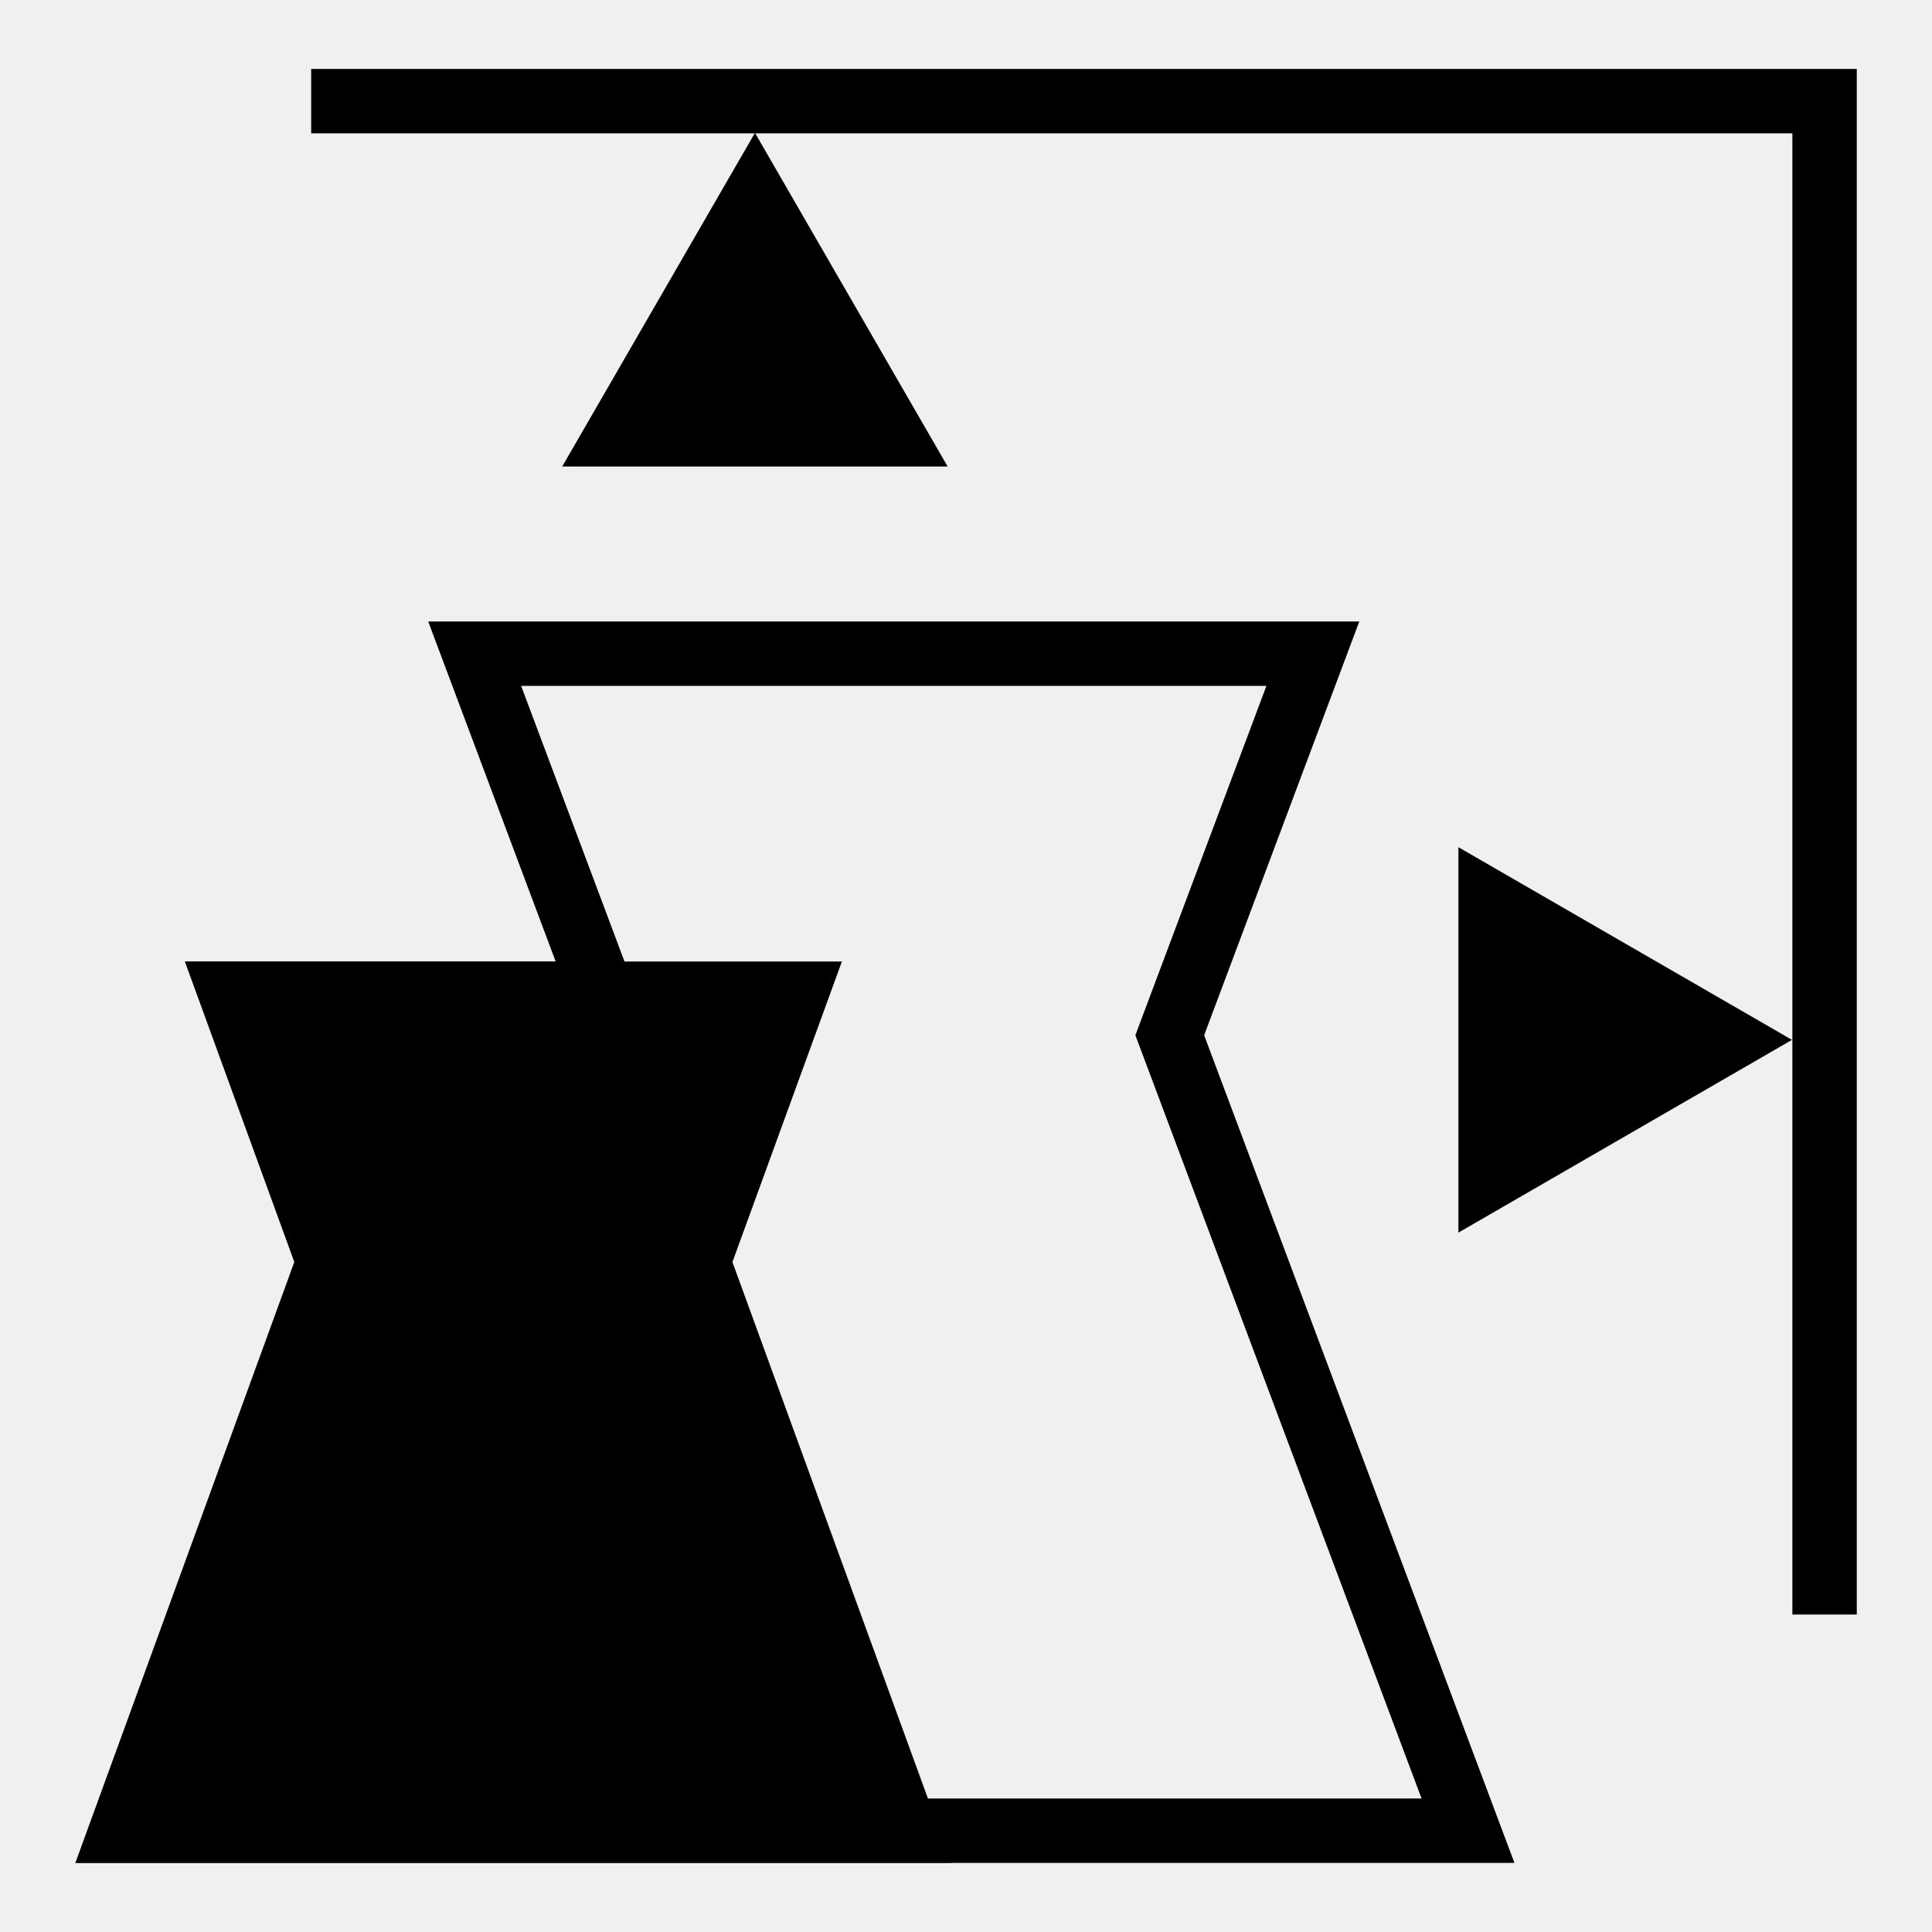
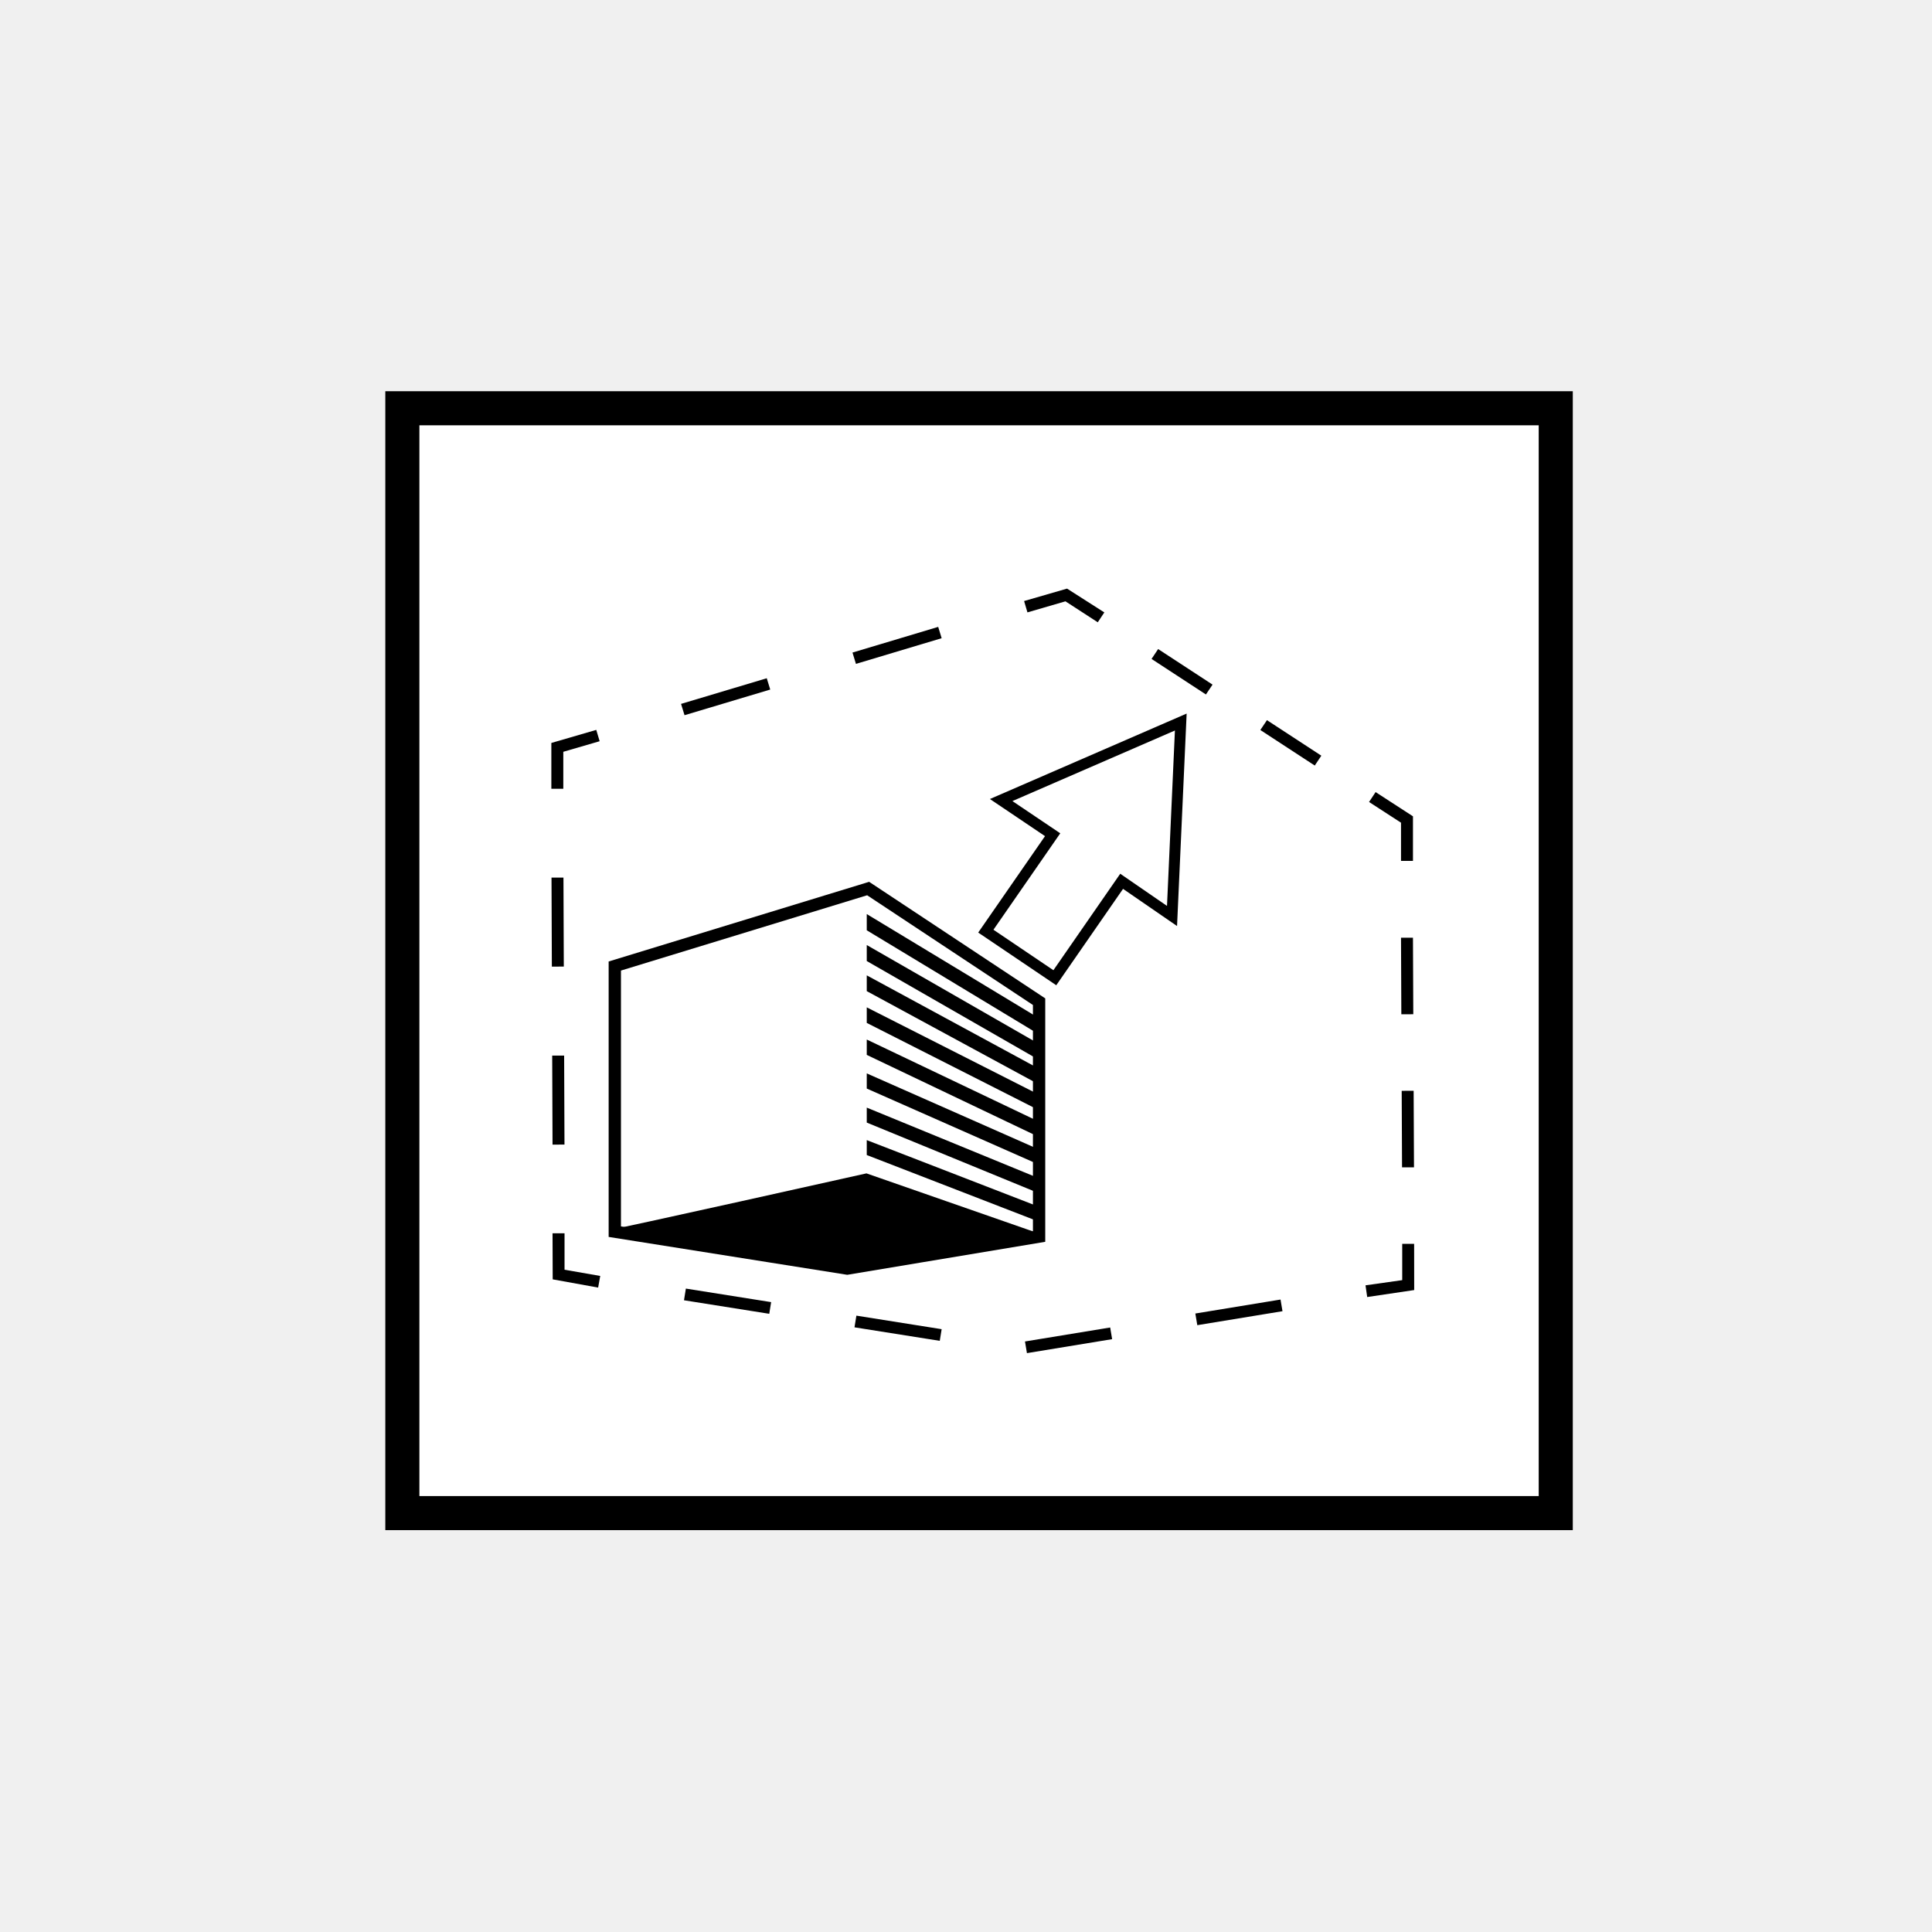
- <svg xmlns="http://www.w3.org/2000/svg" viewBox="0 0 30 30">
-   <switch>
-     <g>
-       <path d="M18.698 16.075l2.409-6.425H6.649l1.979 5.279H2.87l1.7 4.667-3.401 9.334h13.605l-.001-.003h8.743l-4.818-12.852zm-7.325 3.522l1.7-4.667H9.697l-1.605-4.28h11.573l-1.903 5.073-.132.352.132.352 4.312 11.5h-7.665l-3.036-8.33zm11.273-.457l5.18-2.993-5.18-2.992z" />
-       <path d="M27.832 1.07h-23v1h6.887L8.73 7.244h5.985L11.727 2.07h16.105v23h1v-24z" />
+ <svg xmlns="http://www.w3.org/2000/svg" width="80mm" height="80mm" viewBox="0 0 283.465 283.465" id="svg38008" version="1.1">
+   <defs id="defs38010" />
+   <g id="layer1" transform="translate(0,-768.8976)">
+     <g id="g68344" transform="translate(-137.176,-96.74248)">
+       <rect ry="0" y="925.541" x="196.21" height="162.102" width="169.228" id="rect62763" style="opacity:1;fill:#ffffff;fill-opacity:1;fill-rule:nonzero;stroke:#000000;stroke-width:5;stroke-linecap:square;stroke-linejoin:miter;stroke-miterlimit:4;stroke-dasharray:none;stroke-dashoffset:825.364;stroke-opacity:1" />
+       <g transform="matrix(0.9463061,0,0,0.9463061,-736.9079,934.8577)" id="g62765">
+         <path id="path62767" d="m 1058.082,65.574 25.704,17.012 0,35.1 -28.795,4.8 -35.081,-5.568 0,-39.67 z" style="color:#000000;font-style:normal;font-variant:normal;font-weight:normal;font-stretch:normal;font-size:medium;line-height:normal;font-family:sans-serif;text-indent:0;text-align:start;text-decoration:none;text-decoration-line:none;text-decoration-style:solid;text-decoration-color:#000000;letter-spacing:normal;word-spacing:normal;text-transform:none;direction:ltr;block-progression:tb;writing-mode:lr-tb;baseline-shift:baseline;text-anchor:start;white-space:normal;clip-rule:nonzero;display:inline;overflow:visible;visibility:visible;opacity:1;isolation:auto;mix-blend-mode:normal;color-interpolation:sRGB;color-interpolation-filters:linearRGB;solid-color:#000000;solid-opacity:1;fill:#ffffff;fill-opacity:1;fill-rule:nonzero;stroke:none;stroke-width:1;stroke-linecap:butt;stroke-linejoin:miter;stroke-miterlimit:10;stroke-dasharray:none;stroke-dashoffset:0;stroke-opacity:1;color-rendering:auto;image-rendering:auto;shape-rendering:auto;text-rendering:auto;enable-background:accumulate" />
+         <g id="g62769" transform="translate(140.2942,-30.22913)">
+           <path id="path62771" d="m 918.14,93.806 -0.432,0.134 -39.953,12.219 0,42.705 36.996,5.873 30.695,-5.117 0,-37.741 -27.305,-18.073 z m -0.305,2.086 25.704,17.012 0,35.1 -28.795,4.8 -35.081,-5.568 0,-39.67 38.172,-11.675 z" style="color:#000000;font-style:normal;font-variant:normal;font-weight:normal;font-stretch:normal;font-size:medium;line-height:normal;font-family:sans-serif;text-indent:0;text-align:start;text-decoration:none;text-decoration-line:none;text-decoration-style:solid;text-decoration-color:#000000;letter-spacing:normal;word-spacing:normal;text-transform:none;direction:ltr;block-progression:tb;writing-mode:lr-tb;baseline-shift:baseline;text-anchor:start;white-space:normal;clip-rule:nonzero;display:inline;overflow:visible;visibility:visible;opacity:1;isolation:auto;mix-blend-mode:normal;color-interpolation:sRGB;color-interpolation-filters:linearRGB;solid-color:#000000;solid-opacity:1;fill:#000000;fill-opacity:1;fill-rule:nonzero;stroke:none;stroke-width:1;stroke-linecap:butt;stroke-linejoin:miter;stroke-miterlimit:10;stroke-dasharray:none;stroke-dashoffset:0;stroke-opacity:1;color-rendering:auto;image-rendering:auto;shape-rendering:auto;text-rendering:auto;enable-background:accumulate" />
+           <path id="path62773" d="m 877.856,147.773 c 0.66,0 39.871,-8.761 39.871,-8.761 l 27.31,9.518 -31.387,5.181 z" style="opacity:1;fill:#000000;fill-opacity:1;fill-rule:nonzero;stroke:none;stroke-width:3;stroke-linecap:butt;stroke-linejoin:miter;stroke-miterlimit:10;stroke-dasharray:none;stroke-dashoffset:825.364;stroke-opacity:1" />
+           <path id="path62775" d="m 917.773,98.807 0,2.514 26.016,15.723 0,-2.512 z" style="color:#000000;font-style:normal;font-variant:normal;font-weight:normal;font-stretch:normal;font-size:medium;line-height:normal;font-family:sans-serif;text-indent:0;text-align:start;text-decoration:none;text-decoration-line:none;text-decoration-style:solid;text-decoration-color:#000000;letter-spacing:normal;word-spacing:normal;text-transform:none;direction:ltr;block-progression:tb;writing-mode:lr-tb;baseline-shift:baseline;text-anchor:start;white-space:normal;clip-rule:nonzero;display:inline;overflow:visible;visibility:visible;opacity:1;isolation:auto;mix-blend-mode:normal;color-interpolation:sRGB;color-interpolation-filters:linearRGB;solid-color:#000000;solid-opacity:1;fill:#000000;fill-opacity:1;fill-rule:nonzero;stroke:none;stroke-width:2.15;stroke-linecap:butt;stroke-linejoin:miter;stroke-miterlimit:10;stroke-dasharray:none;stroke-dashoffset:825.364;stroke-opacity:1;color-rendering:auto;image-rendering:auto;shape-rendering:auto;text-rendering:auto;enable-background:accumulate" />
+           <path id="path62777" d="m 917.773,133.854 0,2.312 26.887,10.409 0,-2.312 z" style="color:#000000;font-style:normal;font-variant:normal;font-weight:normal;font-stretch:normal;font-size:medium;line-height:normal;font-family:sans-serif;text-indent:0;text-align:start;text-decoration:none;text-decoration-line:none;text-decoration-style:solid;text-decoration-color:#000000;letter-spacing:normal;word-spacing:normal;text-transform:none;direction:ltr;block-progression:tb;writing-mode:lr-tb;baseline-shift:baseline;text-anchor:start;white-space:normal;clip-rule:nonzero;display:inline;overflow:visible;visibility:visible;opacity:1;isolation:auto;mix-blend-mode:normal;color-interpolation:sRGB;color-interpolation-filters:linearRGB;solid-color:#000000;solid-opacity:1;fill:#000000;fill-opacity:1;fill-rule:nonzero;stroke:none;stroke-width:2.15;stroke-linecap:butt;stroke-linejoin:miter;stroke-miterlimit:10;stroke-dasharray:none;stroke-dashoffset:825.364;stroke-opacity:1;color-rendering:auto;image-rendering:auto;shape-rendering:auto;text-rendering:auto;enable-background:accumulate" />
+           <path id="path62779" d="m 917.773,103.609 0,2.479 26.402,15.156 0,-2.479 z" style="color:#000000;font-style:normal;font-variant:normal;font-weight:normal;font-stretch:normal;font-size:medium;line-height:normal;font-family:sans-serif;text-indent:0;text-align:start;text-decoration:none;text-decoration-line:none;text-decoration-style:solid;text-decoration-color:#000000;letter-spacing:normal;word-spacing:normal;text-transform:none;direction:ltr;block-progression:tb;writing-mode:lr-tb;baseline-shift:baseline;text-anchor:start;white-space:normal;clip-rule:nonzero;display:inline;overflow:visible;visibility:visible;opacity:1;isolation:auto;mix-blend-mode:normal;color-interpolation:sRGB;color-interpolation-filters:linearRGB;solid-color:#000000;solid-opacity:1;fill:#000000;fill-opacity:1;fill-rule:nonzero;stroke:none;stroke-width:2.15;stroke-linecap:butt;stroke-linejoin:miter;stroke-miterlimit:10;stroke-dasharray:none;stroke-dashoffset:825.364;stroke-opacity:1;color-rendering:auto;image-rendering:auto;shape-rendering:auto;text-rendering:auto;enable-background:accumulate" />
+           <path id="path62781" d="m 917.773,108.309 0,2.445 26.596,14.416 0,-2.445 z" style="color:#000000;font-style:normal;font-variant:normal;font-weight:normal;font-stretch:normal;font-size:medium;line-height:normal;font-family:sans-serif;text-indent:0;text-align:start;text-decoration:none;text-decoration-line:none;text-decoration-style:solid;text-decoration-color:#000000;letter-spacing:normal;word-spacing:normal;text-transform:none;direction:ltr;block-progression:tb;writing-mode:lr-tb;baseline-shift:baseline;text-anchor:start;white-space:normal;clip-rule:nonzero;display:inline;overflow:visible;visibility:visible;opacity:1;isolation:auto;mix-blend-mode:normal;color-interpolation:sRGB;color-interpolation-filters:linearRGB;solid-color:#000000;solid-opacity:1;fill:#000000;fill-opacity:1;fill-rule:nonzero;stroke:none;stroke-width:2.15;stroke-linecap:butt;stroke-linejoin:miter;stroke-miterlimit:10;stroke-dasharray:none;stroke-dashoffset:825.364;stroke-opacity:1;color-rendering:auto;image-rendering:auto;shape-rendering:auto;text-rendering:auto;enable-background:accumulate" />
+           <path id="path62783" d="m 917.773,113.27 0,2.412 26.5,13.434 0,-2.412 z" style="color:#000000;font-style:normal;font-variant:normal;font-weight:normal;font-stretch:normal;font-size:medium;line-height:normal;font-family:sans-serif;text-indent:0;text-align:start;text-decoration:none;text-decoration-line:none;text-decoration-style:solid;text-decoration-color:#000000;letter-spacing:normal;word-spacing:normal;text-transform:none;direction:ltr;block-progression:tb;writing-mode:lr-tb;baseline-shift:baseline;text-anchor:start;white-space:normal;clip-rule:nonzero;display:inline;overflow:visible;visibility:visible;opacity:1;isolation:auto;mix-blend-mode:normal;color-interpolation:sRGB;color-interpolation-filters:linearRGB;solid-color:#000000;solid-opacity:1;fill:#000000;fill-opacity:1;fill-rule:nonzero;stroke:none;stroke-width:2.15;stroke-linecap:butt;stroke-linejoin:miter;stroke-miterlimit:10;stroke-dasharray:none;stroke-dashoffset:825.364;stroke-opacity:1;color-rendering:auto;image-rendering:auto;shape-rendering:auto;text-rendering:auto;enable-background:accumulate" />
+           <path id="path62785" d="m 917.773,118.26 0,2.381 26.693,12.727 0,-2.381 z" style="color:#000000;font-style:normal;font-variant:normal;font-weight:normal;font-stretch:normal;font-size:medium;line-height:normal;font-family:sans-serif;text-indent:0;text-align:start;text-decoration:none;text-decoration-line:none;text-decoration-style:solid;text-decoration-color:#000000;letter-spacing:normal;word-spacing:normal;text-transform:none;direction:ltr;block-progression:tb;writing-mode:lr-tb;baseline-shift:baseline;text-anchor:start;white-space:normal;clip-rule:nonzero;display:inline;overflow:visible;visibility:visible;opacity:1;isolation:auto;mix-blend-mode:normal;color-interpolation:sRGB;color-interpolation-filters:linearRGB;solid-color:#000000;solid-opacity:1;fill:#000000;fill-opacity:1;fill-rule:nonzero;stroke:none;stroke-width:2.15;stroke-linecap:butt;stroke-linejoin:miter;stroke-miterlimit:10;stroke-dasharray:none;stroke-dashoffset:825.364;stroke-opacity:1;color-rendering:auto;image-rendering:auto;shape-rendering:auto;text-rendering:auto;enable-background:accumulate" />
+           <path id="path62787" d="m 917.773,123.51 0,2.35 26.596,11.75 0,-2.352 z" style="color:#000000;font-style:normal;font-variant:normal;font-weight:normal;font-stretch:normal;font-size:medium;line-height:normal;font-family:sans-serif;text-indent:0;text-align:start;text-decoration:none;text-decoration-line:none;text-decoration-style:solid;text-decoration-color:#000000;letter-spacing:normal;word-spacing:normal;text-transform:none;direction:ltr;block-progression:tb;writing-mode:lr-tb;baseline-shift:baseline;text-anchor:start;white-space:normal;clip-rule:nonzero;display:inline;overflow:visible;visibility:visible;opacity:1;isolation:auto;mix-blend-mode:normal;color-interpolation:sRGB;color-interpolation-filters:linearRGB;solid-color:#000000;solid-opacity:1;fill:#000000;fill-opacity:1;fill-rule:nonzero;stroke:none;stroke-width:2.15;stroke-linecap:butt;stroke-linejoin:miter;stroke-miterlimit:10;stroke-dasharray:none;stroke-dashoffset:825.364;stroke-opacity:1;color-rendering:auto;image-rendering:auto;shape-rendering:auto;text-rendering:auto;enable-background:accumulate" />
+           <path id="path62789" d="m 917.773,128.815 0,2.32 26.791,10.997 0,-2.32 z" style="color:#000000;font-style:normal;font-variant:normal;font-weight:normal;font-stretch:normal;font-size:medium;line-height:normal;font-family:sans-serif;text-indent:0;text-align:start;text-decoration:none;text-decoration-line:none;text-decoration-style:solid;text-decoration-color:#000000;letter-spacing:normal;word-spacing:normal;text-transform:none;direction:ltr;block-progression:tb;writing-mode:lr-tb;baseline-shift:baseline;text-anchor:start;white-space:normal;clip-rule:nonzero;display:inline;overflow:visible;visibility:visible;opacity:1;isolation:auto;mix-blend-mode:normal;color-interpolation:sRGB;color-interpolation-filters:linearRGB;solid-color:#000000;solid-opacity:1;fill:#000000;fill-opacity:1;fill-rule:nonzero;stroke:none;stroke-width:2.15;stroke-linecap:butt;stroke-linejoin:miter;stroke-miterlimit:10;stroke-dasharray:none;stroke-dashoffset:825.364;stroke-opacity:1;color-rendering:auto;image-rendering:auto;shape-rendering:auto;text-rendering:auto;enable-background:accumulate" />
+         </g>
+       </g>
+       <g id="g62791" transform="matrix(1.753376,0,0,1.734494,-1321.921,120.3653)">
+         <g id="g62793">
+           <g id="g62795">
+             <g id="g62797">
+               <path style="color:#000000;font-style:normal;font-variant:normal;font-weight:normal;font-stretch:normal;font-size:medium;line-height:normal;font-family:sans-serif;text-indent:0;text-align:start;text-decoration:none;text-decoration-line:none;text-decoration-style:solid;text-decoration-color:#000000;letter-spacing:normal;word-spacing:normal;text-transform:none;direction:ltr;block-progression:tb;writing-mode:lr-tb;baseline-shift:baseline;text-anchor:start;white-space:normal;clip-rule:nonzero;display:inline;overflow:visible;visibility:visible;opacity:1;isolation:auto;mix-blend-mode:normal;color-interpolation:sRGB;color-interpolation-filters:linearRGB;solid-color:#000000;solid-opacity:1;fill:#000000;fill-opacity:1;fill-rule:nonzero;stroke:none;stroke-width:1;stroke-linecap:butt;stroke-linejoin:miter;stroke-miterlimit:10;stroke-dasharray:none;stroke-dashoffset:0;stroke-opacity:1;color-rendering:auto;image-rendering:auto;shape-rendering:auto;text-rendering:auto;enable-background:accumulate" d="m 1573.561,1177.832 0.024,6.756 0.01,0 0,0.01 6.658,1.205 0.305,-1.707 -5.236,-0.912 0,-5.346 -1.754,0 z" transform="matrix(0.5703283,0,0,0.576537,-19.04619,-145.0643)" id="path62799" />
+               <path style="color:#000000;font-style:normal;font-variant:normal;font-weight:normal;font-stretch:normal;font-size:medium;line-height:normal;font-family:sans-serif;text-indent:0;text-align:start;text-decoration:none;text-decoration-line:none;text-decoration-style:solid;text-decoration-color:#000000;letter-spacing:normal;word-spacing:normal;text-transform:none;direction:ltr;block-progression:tb;writing-mode:lr-tb;baseline-shift:baseline;text-anchor:start;white-space:normal;clip-rule:nonzero;display:inline;overflow:visible;visibility:visible;opacity:1;isolation:auto;mix-blend-mode:normal;color-interpolation:sRGB;color-interpolation-filters:linearRGB;solid-color:#000000;solid-opacity:1;fill:#000000;fill-opacity:1;fill-rule:nonzero;stroke:none;stroke-width:1;stroke-linecap:butt;stroke-linejoin:miter;stroke-miterlimit:10;stroke-dasharray:7.529, 7.529;stroke-dashoffset:0;stroke-opacity:1;color-rendering:auto;image-rendering:auto;shape-rendering:auto;text-rendering:auto;enable-background:accumulate" d="m 878.314,503.916 0.029,7.529 1,-0.004 -0.029,-7.529 z m 0.057,15.057 0.029,7.529 1,-0.004 -0.029,-7.529 z" id="path62801" />
+               <path style="color:#000000;font-style:normal;font-variant:normal;font-weight:normal;font-stretch:normal;font-size:medium;line-height:normal;font-family:sans-serif;text-indent:0;text-align:start;text-decoration:none;text-decoration-line:none;text-decoration-style:solid;text-decoration-color:#000000;letter-spacing:normal;word-spacing:normal;text-transform:none;direction:ltr;block-progression:tb;writing-mode:lr-tb;baseline-shift:baseline;text-anchor:start;white-space:normal;clip-rule:nonzero;display:inline;overflow:visible;visibility:visible;opacity:1;isolation:auto;mix-blend-mode:normal;color-interpolation:sRGB;color-interpolation-filters:linearRGB;solid-color:#000000;solid-opacity:1;fill:#000000;fill-opacity:1;fill-rule:nonzero;stroke:none;stroke-width:1;stroke-linecap:butt;stroke-linejoin:miter;stroke-miterlimit:10;stroke-dasharray:none;stroke-dashoffset:0;stroke-opacity:1;color-rendering:auto;image-rendering:auto;shape-rendering:auto;text-rendering:auto;enable-background:accumulate" d="m 882.059,491.42 -3.758,1.105 0,3.875 1,0 0,-3.127 3.041,-0.895 -0.283,-0.959 z" id="path62803" />
+               <path style="color:#000000;font-style:normal;font-variant:normal;font-weight:normal;font-stretch:normal;font-size:medium;line-height:normal;font-family:sans-serif;text-indent:0;text-align:start;text-decoration:none;text-decoration-line:none;text-decoration-style:solid;text-decoration-color:#000000;letter-spacing:normal;word-spacing:normal;text-transform:none;direction:ltr;block-progression:tb;writing-mode:lr-tb;baseline-shift:baseline;text-anchor:start;white-space:normal;clip-rule:nonzero;display:inline;overflow:visible;visibility:visible;opacity:1;isolation:auto;mix-blend-mode:normal;color-interpolation:sRGB;color-interpolation-filters:linearRGB;solid-color:#000000;solid-opacity:1;fill:#000000;fill-opacity:1;fill-rule:nonzero;stroke:none;stroke-width:1;stroke-linecap:butt;stroke-linejoin:miter;stroke-miterlimit:10;stroke-dasharray:7.494, 7.494;stroke-dashoffset:0;stroke-opacity:1;color-rendering:auto;image-rendering:auto;shape-rendering:auto;text-rendering:auto;enable-background:accumulate" d="m 903.5,484.879 0.289,0.957 7.172,-2.172 -0.289,-0.957 z m -14.346,4.342 0.291,0.957 7.172,-2.17 -0.291,-0.957 z" id="path62805" />
+               <path style="color:#000000;font-style:normal;font-variant:normal;font-weight:normal;font-stretch:normal;font-size:medium;line-height:normal;font-family:sans-serif;text-indent:0;text-align:start;text-decoration:none;text-decoration-line:none;text-decoration-style:solid;text-decoration-color:#000000;letter-spacing:normal;word-spacing:normal;text-transform:none;direction:ltr;block-progression:tb;writing-mode:lr-tb;baseline-shift:baseline;text-anchor:start;white-space:normal;clip-rule:nonzero;display:inline;overflow:visible;visibility:visible;opacity:1;isolation:auto;mix-blend-mode:normal;color-interpolation:sRGB;color-interpolation-filters:linearRGB;solid-color:#000000;solid-opacity:1;fill:#000000;fill-opacity:1;fill-rule:nonzero;stroke:none;stroke-width:1;stroke-linecap:butt;stroke-linejoin:miter;stroke-miterlimit:10;stroke-dasharray:none;stroke-dashoffset:0;stroke-opacity:1;color-rendering:auto;image-rendering:auto;shape-rendering:auto;text-rendering:auto;enable-background:accumulate" d="m 1649.051,1083.25 -6.303,1.822 0.492,1.666 5.578,-1.623 4.74,3.076 0.963,-1.449 -5.469,-3.492 0,0 0,0 z" transform="matrix(0.5703283,0,0,0.576537,-19.04619,-145.0643)" id="path62807" />
+             </g>
+           </g>
+         </g>
+         <g id="g62809">
+           <g id="g62811">
+             <g id="g62813">
+               <g id="g62815">
+                 <path style="color:#000000;font-style:normal;font-variant:normal;font-weight:normal;font-stretch:normal;font-size:medium;line-height:normal;font-family:sans-serif;text-indent:0;text-align:start;text-decoration:none;text-decoration-line:none;text-decoration-style:solid;text-decoration-color:#000000;letter-spacing:normal;word-spacing:normal;text-transform:none;direction:ltr;block-progression:tb;writing-mode:lr-tb;baseline-shift:baseline;text-anchor:start;white-space:normal;clip-rule:nonzero;display:inline;overflow:visible;visibility:visible;opacity:1;isolation:auto;mix-blend-mode:normal;color-interpolation:sRGB;color-interpolation-filters:linearRGB;solid-color:#000000;solid-opacity:1;fill:#000000;fill-opacity:1;fill-rule:nonzero;stroke:none;stroke-width:1;stroke-linecap:butt;stroke-linejoin:miter;stroke-miterlimit:10;stroke-dasharray:5.456, 5.456;stroke-dashoffset:0;stroke-opacity:1;color-rendering:auto;image-rendering:auto;shape-rendering:auto;text-rendering:auto;enable-background:accumulate" d="m 928.525,485.418 4.551,3.006 0.553,-0.834 -4.553,-3.008 z m 9.104,6.012 4.553,3.006 0.551,-0.834 -4.551,-3.006 z" id="path62817" />
+                 <path style="color:#000000;font-style:normal;font-variant:normal;font-weight:normal;font-stretch:normal;font-size:medium;line-height:normal;font-family:sans-serif;text-indent:0;text-align:start;text-decoration:none;text-decoration-line:none;text-decoration-style:solid;text-decoration-color:#000000;letter-spacing:normal;word-spacing:normal;text-transform:none;direction:ltr;block-progression:tb;writing-mode:lr-tb;baseline-shift:baseline;text-anchor:start;white-space:normal;clip-rule:nonzero;display:inline;overflow:visible;visibility:visible;opacity:1;isolation:auto;mix-blend-mode:normal;color-interpolation:sRGB;color-interpolation-filters:linearRGB;solid-color:#000000;solid-opacity:1;fill:#000000;fill-opacity:1;fill-rule:nonzero;stroke:none;stroke-width:1;stroke-linecap:butt;stroke-linejoin:miter;stroke-miterlimit:10;stroke-dasharray:none;stroke-dashoffset:0;stroke-opacity:1;color-rendering:auto;image-rendering:auto;shape-rendering:auto;text-rendering:auto;enable-background:accumulate" d="m 947.273,496.682 -0.547,0.836 2.674,1.752 0,3.23 1,0 0,-3.77 -3.127,-2.049 z" id="path62819" />
+                 <path style="color:#000000;font-style:normal;font-variant:normal;font-weight:normal;font-stretch:normal;font-size:medium;line-height:normal;font-family:sans-serif;text-indent:0;text-align:start;text-decoration:none;text-decoration-line:none;text-decoration-style:solid;text-decoration-color:#000000;letter-spacing:normal;word-spacing:normal;text-transform:none;direction:ltr;block-progression:tb;writing-mode:lr-tb;baseline-shift:baseline;text-anchor:start;white-space:normal;clip-rule:nonzero;display:inline;overflow:visible;visibility:visible;opacity:1;isolation:auto;mix-blend-mode:normal;color-interpolation:sRGB;color-interpolation-filters:linearRGB;solid-color:#000000;solid-opacity:1;fill:#000000;fill-opacity:1;fill-rule:nonzero;stroke:none;stroke-width:1;stroke-linecap:butt;stroke-linejoin:miter;stroke-miterlimit:10;stroke-dasharray:6.475, 6.475;stroke-dashoffset:0;stroke-opacity:1;color-rendering:auto;image-rendering:auto;shape-rendering:auto;text-rendering:auto;enable-background:accumulate" d="m 949.4,509.002 0.027,6.475 1,-0.004 -0.027,-6.475 z m 0.057,12.949 0.029,6.475 1,-0.004 -0.029,-6.475 z" id="path62821" />
+                 <path style="color:#000000;font-style:normal;font-variant:normal;font-weight:normal;font-stretch:normal;font-size:medium;line-height:normal;font-family:sans-serif;text-indent:0;text-align:start;text-decoration:none;text-decoration-line:none;text-decoration-style:solid;text-decoration-color:#000000;letter-spacing:normal;word-spacing:normal;text-transform:none;direction:ltr;block-progression:tb;writing-mode:lr-tb;baseline-shift:baseline;text-anchor:start;white-space:normal;clip-rule:nonzero;display:inline;overflow:visible;visibility:visible;opacity:1;isolation:auto;mix-blend-mode:normal;color-interpolation:sRGB;color-interpolation-filters:linearRGB;solid-color:#000000;solid-opacity:1;fill:#000000;fill-opacity:1;fill-rule:nonzero;stroke:none;stroke-width:1;stroke-linecap:butt;stroke-linejoin:miter;stroke-miterlimit:10;stroke-dasharray:none;stroke-dashoffset:0;stroke-opacity:1;color-rendering:auto;image-rendering:auto;shape-rendering:auto;text-rendering:auto;enable-background:accumulate" d="m 1698.227,1179.395 0,5.316 -5.385,0.762 0.248,1.717 6.895,-1.024 -0.01,-0.01 0.01,0 -0.01,-6.766 -1.754,0 z" transform="matrix(0.5703283,0,0,0.576537,-19.04619,-145.0643)" id="path62823" />
+               </g>
+             </g>
+           </g>
+           <g id="g62825">
+             <g id="g62827">
+               <g id="g62829">
+                 <path style="color:#000000;font-style:normal;font-variant:normal;font-weight:normal;font-stretch:normal;font-size:medium;line-height:normal;font-family:sans-serif;text-indent:0;text-align:start;text-decoration:none;text-decoration-line:none;text-decoration-style:solid;text-decoration-color:#000000;letter-spacing:normal;word-spacing:normal;text-transform:none;direction:ltr;block-progression:tb;writing-mode:lr-tb;baseline-shift:baseline;text-anchor:start;white-space:normal;clip-rule:nonzero;display:inline;overflow:visible;visibility:visible;opacity:1;isolation:auto;mix-blend-mode:normal;color-interpolation:sRGB;color-interpolation-filters:linearRGB;solid-color:#000000;solid-opacity:1;fill:#000000;fill-opacity:1;fill-rule:nonzero;stroke:none;stroke-width:1;stroke-linecap:butt;stroke-linejoin:miter;stroke-miterlimit:10;stroke-dasharray:7.225, 7.225;stroke-dashoffset:0;stroke-opacity:1;color-rendering:auto;image-rendering:auto;shape-rendering:auto;text-rendering:auto;enable-background:accumulate" d="m 889.4,539.668 7.135,1.145 0.158,-0.988 -7.135,-1.145 z m 42.789,1.121 0.164,0.986 7.129,-1.182 -0.164,-0.986 z m -28.521,1.168 7.135,1.143 0.158,-0.986 -7.135,-1.145 z m 14.266,1.197 0.164,0.986 7.129,-1.182 -0.164,-0.986 z" id="path62831" />
+               </g>
+             </g>
+           </g>
+         </g>
+       </g>
+       <polygon style="fill:#ffffff;stroke:#000000;stroke-miterlimit:10" id="polygon62833" points="915.1,497.4 909,506.3 915.3,510.6 921.4,501.7 926,504.9 926.8,487 910.4,494.2 " stroke-miterlimit="10" transform="matrix(1.606942,0,0,1.589637,-1178.892,197.4253)" />
    </g>
-   </switch>
+   </g>
</svg>
